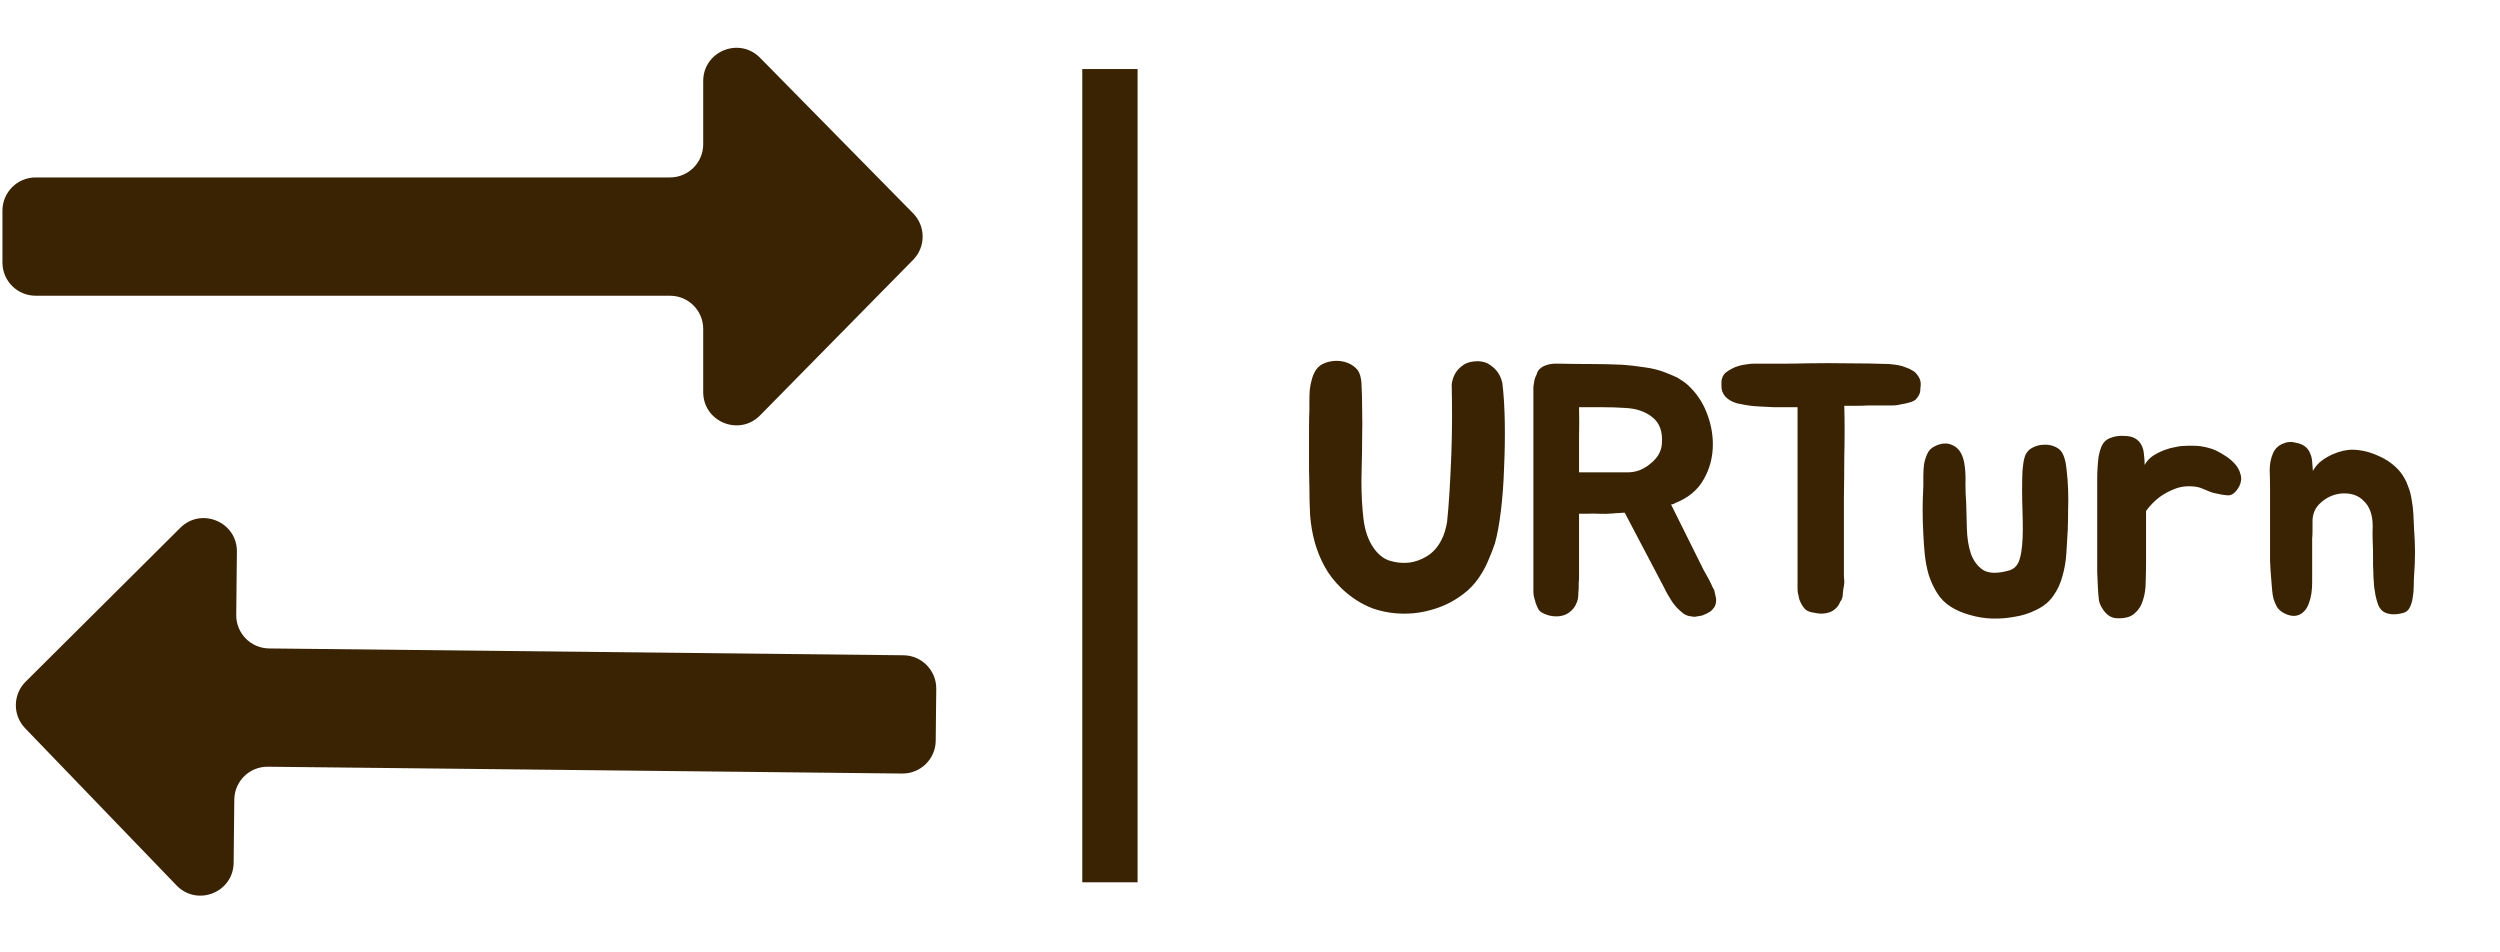
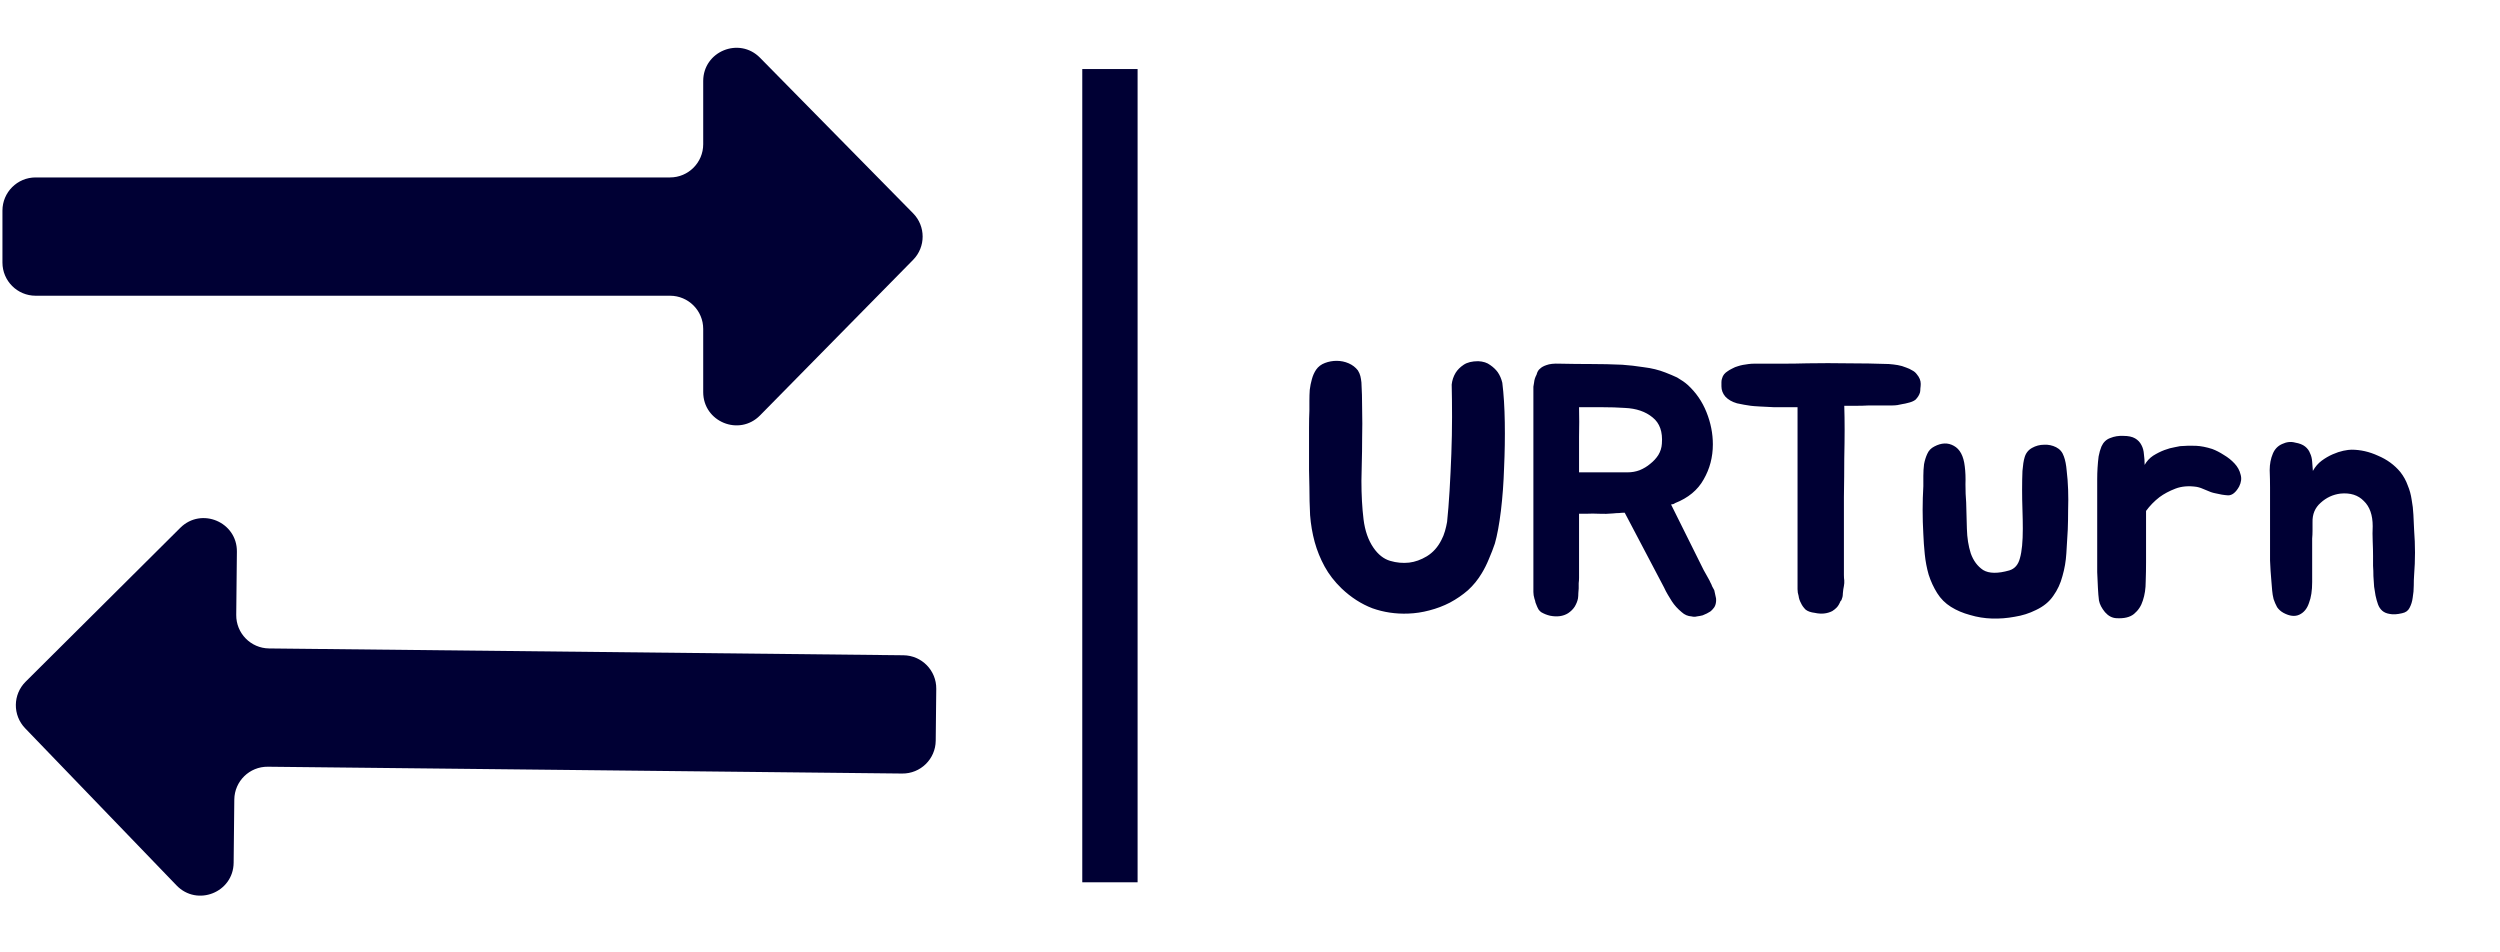
<svg xmlns="http://www.w3.org/2000/svg" width="226" height="86" viewBox="0 0 226 86" fill="none">
-   <path d="M63.57 13.04C63.57 14.697 62.227 16.04 60.57 16.04H3.221C1.564 16.04 0.221 17.383 0.221 19.04V23.734C0.221 25.39 1.564 26.734 3.221 26.734H60.57C62.227 26.734 63.57 28.077 63.57 29.734V35.448C63.57 38.133 66.825 39.466 68.708 37.552L82.545 23.491C83.694 22.324 83.694 20.45 82.545 19.283L68.708 5.222C66.825 3.308 63.57 4.641 63.57 7.326V13.04Z" fill="#3A2302" />
-   <path d="M21.181 72.28C21.198 70.623 22.555 69.294 24.212 69.312L81.558 69.928C83.215 69.946 84.572 68.618 84.589 66.961L84.638 62.268C84.656 60.611 83.327 59.253 81.67 59.236L24.324 58.619C22.667 58.602 21.338 57.244 21.356 55.587L21.415 49.873C21.444 47.189 18.202 45.821 16.299 47.714L2.316 61.626C1.155 62.781 1.135 64.654 2.272 65.834L15.961 80.043C17.824 81.976 21.093 80.678 21.121 77.994L21.181 72.28Z" fill="#3A2302" />
-   <line x1="100.338" y1="6.241" x2="100.338" y2="79.759" stroke="#3A2302" stroke-width="5" />
-   <path d="M135.809 34.604C135.937 35.628 136.011 36.823 136.033 38.188C136.054 39.532 136.033 40.897 135.969 42.284C135.926 43.649 135.83 44.951 135.681 46.188C135.531 47.404 135.35 48.385 135.137 49.132C134.987 49.58 134.806 50.049 134.593 50.54C134.401 51.009 134.187 51.436 133.953 51.82C133.611 52.396 133.195 52.908 132.705 53.356C132.214 53.783 131.67 54.156 131.073 54.476C130.497 54.775 129.878 55.009 129.217 55.18C128.577 55.351 127.937 55.447 127.297 55.468C126.166 55.511 125.089 55.351 124.065 54.988C123.062 54.604 122.134 54.007 121.281 53.196C120.641 52.577 120.129 51.916 119.745 51.212C119.361 50.508 119.062 49.772 118.849 49.004C118.635 48.215 118.497 47.404 118.433 46.572C118.39 45.74 118.369 44.887 118.369 44.012C118.369 43.607 118.358 43.105 118.337 42.508C118.337 41.889 118.337 41.26 118.337 40.62C118.337 39.959 118.337 39.319 118.337 38.7C118.337 38.081 118.347 37.559 118.369 37.132C118.369 36.855 118.369 36.556 118.369 36.236C118.369 35.895 118.379 35.564 118.401 35.244C118.443 34.903 118.507 34.583 118.593 34.284C118.678 33.964 118.806 33.676 118.977 33.42C119.169 33.143 119.435 32.94 119.777 32.812C120.118 32.684 120.47 32.62 120.833 32.62C121.217 32.62 121.579 32.695 121.921 32.844C122.262 32.993 122.539 33.207 122.753 33.484C122.859 33.655 122.934 33.825 122.977 33.996C123.019 34.167 123.051 34.359 123.073 34.572C123.115 35.276 123.137 36.076 123.137 36.972C123.158 37.868 123.158 38.743 123.137 39.596C123.137 40.428 123.126 41.196 123.105 41.9C123.083 42.604 123.073 43.127 123.073 43.468C123.073 44.748 123.137 45.911 123.265 46.956C123.393 47.98 123.691 48.833 124.161 49.516C124.587 50.135 125.089 50.529 125.665 50.7C126.241 50.871 126.817 50.924 127.393 50.86C127.926 50.796 128.459 50.604 128.993 50.284C129.547 49.943 129.985 49.452 130.305 48.812C130.433 48.577 130.539 48.311 130.625 48.012C130.71 47.713 130.774 47.436 130.817 47.18C130.902 46.369 130.977 45.431 131.041 44.364C131.105 43.276 131.158 42.167 131.201 41.036C131.243 39.905 131.265 38.796 131.265 37.708C131.265 36.62 131.254 35.639 131.233 34.764C131.275 34.38 131.393 34.028 131.585 33.708C131.755 33.431 132.001 33.185 132.321 32.972C132.641 32.759 133.078 32.652 133.633 32.652C134.081 32.673 134.443 32.791 134.721 33.004C134.998 33.196 135.222 33.409 135.393 33.644C135.585 33.921 135.723 34.241 135.809 34.604ZM155.13 54.092C155.151 54.305 155.13 54.508 155.066 54.7C155.023 54.828 154.959 54.935 154.874 55.02C154.81 55.105 154.725 55.191 154.618 55.276C154.426 55.404 154.191 55.521 153.914 55.628C153.743 55.671 153.573 55.703 153.402 55.724C153.253 55.767 153.093 55.767 152.922 55.724C152.581 55.703 152.282 55.575 152.026 55.34C151.663 55.041 151.365 54.711 151.13 54.348C151.023 54.177 150.906 53.985 150.778 53.772C150.65 53.559 150.533 53.335 150.426 53.1L146.874 46.348C146.703 46.348 146.533 46.359 146.362 46.38C146.191 46.38 146.021 46.391 145.85 46.412C145.402 46.455 144.975 46.465 144.57 46.444C144.186 46.423 143.781 46.423 143.354 46.444H142.746V52.236C142.746 52.407 142.735 52.567 142.714 52.716C142.714 52.865 142.714 53.025 142.714 53.196C142.714 53.303 142.703 53.441 142.682 53.612C142.682 53.783 142.671 53.943 142.65 54.092C142.607 54.327 142.511 54.572 142.362 54.828C142.213 55.063 142.01 55.265 141.754 55.436C141.306 55.713 140.762 55.788 140.122 55.66C139.845 55.596 139.578 55.489 139.322 55.34C139.237 55.276 139.162 55.201 139.098 55.116C139.034 55.009 138.981 54.903 138.938 54.796C138.895 54.689 138.853 54.583 138.81 54.476C138.789 54.348 138.757 54.231 138.714 54.124C138.65 53.911 138.618 53.708 138.618 53.516V35.34C138.618 35.212 138.618 35.084 138.618 34.956C138.639 34.807 138.661 34.679 138.682 34.572C138.703 34.337 138.778 34.103 138.906 33.868C138.97 33.612 139.077 33.431 139.226 33.324C139.354 33.196 139.546 33.089 139.802 33.004C140.079 32.897 140.474 32.855 140.986 32.876C141.946 32.897 142.895 32.908 143.834 32.908C144.773 32.908 145.711 32.929 146.65 32.972C147.269 33.015 147.919 33.089 148.602 33.196C149.306 33.281 149.957 33.441 150.554 33.676C150.938 33.825 151.29 33.975 151.61 34.124C152.015 34.359 152.335 34.583 152.57 34.796C153.317 35.479 153.882 36.3 154.266 37.26C154.65 38.22 154.842 39.191 154.842 40.172C154.842 41.324 154.565 42.38 154.01 43.34C153.477 44.3 152.613 45.015 151.418 45.484C151.375 45.527 151.311 45.559 151.226 45.58C151.162 45.58 151.109 45.591 151.066 45.612L154.01 51.532L154.298 52.044C154.341 52.129 154.394 52.225 154.458 52.332C154.522 52.439 154.575 52.545 154.618 52.652C154.682 52.759 154.735 52.876 154.778 53.004C154.842 53.132 154.906 53.249 154.97 53.356C155.034 53.655 155.087 53.9 155.13 54.092ZM147.13 42.7C147.514 42.7 147.877 42.636 148.218 42.508C148.581 42.359 148.901 42.167 149.178 41.932C149.477 41.697 149.722 41.431 149.914 41.132C150.106 40.812 150.213 40.471 150.234 40.108C150.319 39.041 150.042 38.252 149.402 37.74C148.762 37.207 147.919 36.919 146.874 36.876C146.255 36.833 145.573 36.812 144.826 36.812C144.101 36.812 143.407 36.812 142.746 36.812C142.767 37.687 142.767 38.583 142.746 39.5C142.746 40.396 142.746 41.463 142.746 42.7H147.13ZM173.282 33.836C173.517 34.113 173.634 34.401 173.634 34.7C173.634 34.828 173.623 34.967 173.602 35.116C173.602 35.244 173.591 35.361 173.57 35.468C173.506 35.703 173.367 35.927 173.154 36.14C172.983 36.268 172.749 36.364 172.45 36.428C172.301 36.471 172.151 36.503 172.002 36.524C171.853 36.545 171.693 36.577 171.522 36.62C171.373 36.641 171.223 36.652 171.074 36.652C170.925 36.652 170.765 36.652 170.594 36.652H168.962C168.578 36.673 168.194 36.684 167.81 36.684C167.447 36.684 167.085 36.684 166.722 36.684C166.743 37.345 166.754 38.06 166.754 38.828C166.754 39.575 166.743 40.449 166.722 41.452C166.722 42.455 166.711 43.617 166.69 44.94C166.69 46.263 166.69 47.799 166.69 49.548V51.98C166.69 52.193 166.701 52.353 166.722 52.46C166.722 52.545 166.722 52.631 166.722 52.716C166.722 52.78 166.711 52.865 166.69 52.972C166.647 53.164 166.615 53.388 166.594 53.644C166.594 53.751 166.583 53.857 166.562 53.964C166.541 54.049 166.509 54.145 166.466 54.252C166.381 54.337 166.338 54.401 166.338 54.444L166.242 54.636C166.135 54.849 165.933 55.052 165.634 55.244C165.165 55.479 164.642 55.532 164.066 55.404C163.703 55.361 163.426 55.265 163.234 55.116C163.042 54.924 162.903 54.732 162.818 54.54C162.69 54.305 162.615 54.081 162.594 53.868C162.53 53.676 162.498 53.473 162.498 53.26V36.812C162.37 36.812 162.103 36.812 161.698 36.812C161.293 36.812 160.855 36.812 160.386 36.812C159.938 36.791 159.511 36.769 159.106 36.748C158.701 36.727 158.423 36.705 158.274 36.684C158.146 36.663 157.943 36.631 157.666 36.588C157.41 36.545 157.197 36.503 157.026 36.46C156.578 36.332 156.226 36.129 155.97 35.852C155.735 35.575 155.618 35.265 155.618 34.924C155.618 34.796 155.618 34.668 155.618 34.54C155.618 34.412 155.639 34.295 155.682 34.188C155.746 33.932 155.917 33.719 156.194 33.548C156.279 33.484 156.407 33.409 156.578 33.324C156.77 33.217 156.951 33.143 157.122 33.1C157.378 33.015 157.698 32.951 158.082 32.908C158.253 32.887 158.423 32.876 158.594 32.876C158.765 32.876 158.946 32.876 159.138 32.876C159.885 32.876 160.589 32.876 161.25 32.876C161.933 32.876 162.647 32.865 163.394 32.844C164.631 32.823 165.858 32.823 167.074 32.844C168.311 32.844 169.538 32.865 170.754 32.908C171.031 32.929 171.298 32.961 171.554 33.004C171.81 33.047 172.066 33.121 172.322 33.228C172.514 33.292 172.695 33.377 172.866 33.484C173.037 33.569 173.175 33.687 173.282 33.836ZM186.926 47.884C186.883 48.588 186.841 49.303 186.798 50.028C186.755 50.732 186.638 51.415 186.446 52.076C186.275 52.737 185.998 53.335 185.614 53.868C185.251 54.401 184.729 54.828 184.046 55.148C183.449 55.447 182.809 55.649 182.126 55.756C181.443 55.884 180.761 55.937 180.078 55.916C179.395 55.895 178.734 55.788 178.094 55.596C177.454 55.425 176.878 55.18 176.366 54.86C175.854 54.54 175.438 54.124 175.118 53.612C174.798 53.1 174.542 52.545 174.35 51.948C174.179 51.351 174.062 50.732 173.998 50.092C173.934 49.452 173.891 48.855 173.87 48.3C173.785 46.828 173.785 45.377 173.87 43.948C173.87 43.671 173.87 43.361 173.87 43.02C173.87 42.657 173.891 42.305 173.934 41.964C173.998 41.623 174.094 41.313 174.222 41.036C174.35 40.737 174.563 40.513 174.862 40.364C175.502 40.023 176.089 40.001 176.622 40.3C177.177 40.599 177.507 41.217 177.614 42.156C177.678 42.647 177.699 43.191 177.678 43.788C177.678 44.385 177.699 44.929 177.742 45.42C177.763 46.145 177.785 46.935 177.806 47.788C177.827 48.62 177.945 49.367 178.158 50.028C178.393 50.689 178.766 51.191 179.278 51.532C179.811 51.852 180.601 51.863 181.646 51.564C182.137 51.415 182.457 51.041 182.606 50.444C182.777 49.847 182.862 48.961 182.862 47.788C182.862 47.276 182.851 46.711 182.83 46.092C182.809 45.473 182.798 44.865 182.798 44.268C182.798 43.649 182.809 43.084 182.83 42.572C182.873 42.039 182.937 41.633 183.022 41.356C183.129 40.972 183.353 40.684 183.694 40.492C184.035 40.3 184.398 40.204 184.782 40.204C185.166 40.183 185.529 40.257 185.87 40.428C186.211 40.599 186.446 40.876 186.574 41.26C186.702 41.601 186.787 42.039 186.83 42.572C186.894 43.084 186.937 43.649 186.958 44.268C186.979 44.865 186.979 45.484 186.958 46.124C186.958 46.743 186.947 47.329 186.926 47.884ZM189.587 44.172C189.587 43.916 189.587 43.628 189.587 43.308C189.587 42.967 189.598 42.625 189.619 42.284C189.641 41.921 189.673 41.58 189.715 41.26C189.779 40.919 189.865 40.62 189.971 40.364C190.142 39.98 190.409 39.724 190.771 39.596C191.134 39.447 191.529 39.383 191.955 39.404C192.403 39.404 192.755 39.479 193.011 39.628C193.267 39.777 193.459 39.98 193.587 40.236C193.715 40.471 193.79 40.748 193.811 41.068C193.854 41.367 193.875 41.687 193.875 42.028C194.067 41.687 194.323 41.409 194.643 41.196C194.985 40.983 195.326 40.812 195.667 40.684C196.009 40.556 196.318 40.471 196.595 40.428C196.873 40.364 197.033 40.332 197.075 40.332C197.609 40.289 198.089 40.279 198.515 40.3C198.963 40.321 199.454 40.417 199.987 40.588C200.329 40.716 200.681 40.897 201.043 41.132C201.406 41.345 201.726 41.601 202.003 41.9C202.281 42.199 202.462 42.529 202.547 42.892C202.654 43.233 202.611 43.596 202.419 43.98C202.121 44.513 201.79 44.78 201.427 44.78C201.065 44.759 200.67 44.695 200.243 44.588C200.009 44.545 199.731 44.449 199.411 44.3C199.091 44.151 198.814 44.055 198.579 44.012C197.854 43.905 197.214 43.959 196.659 44.172C196.105 44.385 195.625 44.641 195.219 44.94C194.75 45.303 194.345 45.719 194.003 46.188V50.796C194.003 51.372 193.993 51.969 193.971 52.588C193.971 53.207 193.886 53.772 193.715 54.284C193.566 54.775 193.299 55.18 192.915 55.5C192.553 55.799 192.019 55.927 191.315 55.884C190.931 55.863 190.59 55.681 190.291 55.34C189.993 54.977 189.811 54.625 189.747 54.284C189.705 53.964 189.673 53.58 189.651 53.132C189.63 52.684 189.609 52.215 189.587 51.724C189.587 51.233 189.587 50.743 189.587 50.252C189.587 49.74 189.587 49.271 189.587 48.844V44.172ZM205.212 44.076C205.212 43.585 205.202 43.063 205.18 42.508C205.18 41.953 205.276 41.452 205.468 41.004C205.639 40.599 205.916 40.311 206.3 40.14C206.706 39.948 207.1 39.905 207.484 40.012C207.868 40.076 208.167 40.193 208.38 40.364C208.594 40.535 208.743 40.737 208.828 40.972C208.935 41.185 208.999 41.441 209.02 41.74C209.042 42.017 209.063 42.295 209.084 42.572C209.298 42.188 209.564 41.879 209.884 41.644C210.204 41.409 210.535 41.217 210.876 41.068C211.218 40.919 211.538 40.812 211.836 40.748C212.156 40.684 212.402 40.652 212.572 40.652C213.383 40.652 214.183 40.833 214.972 41.196C215.783 41.537 216.455 42.028 216.988 42.668C217.287 43.052 217.511 43.457 217.66 43.884C217.831 44.289 217.948 44.716 218.012 45.164C218.098 45.612 218.151 46.071 218.172 46.54C218.194 46.988 218.215 47.447 218.236 47.916C218.343 49.281 218.343 50.636 218.236 51.98C218.215 52.257 218.204 52.577 218.204 52.94C218.204 53.303 218.172 53.665 218.108 54.028C218.066 54.369 217.97 54.679 217.82 54.956C217.692 55.212 217.468 55.372 217.148 55.436C216.7 55.543 216.327 55.564 216.028 55.5C215.751 55.457 215.527 55.361 215.356 55.212C215.186 55.063 215.058 54.871 214.972 54.636C214.887 54.401 214.812 54.135 214.748 53.836C214.706 53.601 214.663 53.335 214.62 53.036C214.599 52.716 214.578 52.396 214.556 52.076C214.556 51.756 214.546 51.447 214.524 51.148C214.524 50.828 214.524 50.54 214.524 50.284C214.524 49.879 214.514 49.431 214.492 48.94C214.471 48.449 214.471 47.991 214.492 47.564C214.492 46.561 214.226 45.804 213.692 45.292C213.18 44.759 212.476 44.535 211.58 44.62C210.898 44.705 210.3 44.983 209.788 45.452C209.276 45.9 209.031 46.487 209.052 47.212C209.052 47.489 209.052 47.745 209.052 47.98C209.052 48.215 209.042 48.449 209.02 48.684C209.02 48.919 209.02 49.175 209.02 49.452C209.02 49.729 209.02 50.039 209.02 50.38C209.02 51.084 209.02 51.831 209.02 52.62C209.02 53.388 208.924 54.017 208.732 54.508C208.562 55.02 208.274 55.372 207.868 55.564C207.463 55.756 206.983 55.703 206.428 55.404C206.194 55.276 206.002 55.105 205.852 54.892C205.724 54.657 205.618 54.412 205.532 54.156C205.468 53.9 205.426 53.644 205.404 53.388C205.383 53.111 205.362 52.855 205.34 52.62C205.276 51.916 205.234 51.265 205.212 50.668C205.212 50.049 205.212 49.388 205.212 48.684V44.076Z" fill="#3A2302" />
+   <path d="M63.57 13.04C63.57 14.697 62.227 16.04 60.57 16.04H3.221C1.564 16.04 0.221 17.383 0.221 19.04V23.734C0.221 25.39 1.564 26.734 3.221 26.734H60.57C62.227 26.734 63.57 28.077 63.57 29.734V35.448C63.57 38.133 66.825 39.466 68.708 37.552L82.545 23.491C83.694 22.324 83.694 20.45 82.545 19.283L68.708 5.222C66.825 3.308 63.57 4.641 63.57 7.326V13.04Z" fill="#000034" />
+   <path d="M21.181 72.28C21.198 70.623 22.555 69.294 24.212 69.312L81.558 69.928C83.215 69.946 84.572 68.618 84.589 66.961L84.638 62.268C84.656 60.611 83.327 59.253 81.67 59.236L24.324 58.619C22.667 58.602 21.338 57.244 21.356 55.587L21.415 49.873C21.444 47.189 18.202 45.821 16.299 47.714L2.316 61.626C1.155 62.781 1.135 64.654 2.272 65.834L15.961 80.043C17.824 81.976 21.093 80.678 21.121 77.994L21.181 72.28Z" fill="#000034" />
+   <line x1="100.338" y1="6.241" x2="100.338" y2="79.759" stroke="#000034" stroke-width="5" />
+   <path d="M135.809 34.604C135.937 35.628 136.011 36.823 136.033 38.188C136.054 39.532 136.033 40.897 135.969 42.284C135.926 43.649 135.83 44.951 135.681 46.188C135.531 47.404 135.35 48.385 135.137 49.132C134.987 49.58 134.806 50.049 134.593 50.54C134.401 51.009 134.187 51.436 133.953 51.82C133.611 52.396 133.195 52.908 132.705 53.356C132.214 53.783 131.67 54.156 131.073 54.476C130.497 54.775 129.878 55.009 129.217 55.18C128.577 55.351 127.937 55.447 127.297 55.468C126.166 55.511 125.089 55.351 124.065 54.988C123.062 54.604 122.134 54.007 121.281 53.196C120.641 52.577 120.129 51.916 119.745 51.212C119.361 50.508 119.062 49.772 118.849 49.004C118.635 48.215 118.497 47.404 118.433 46.572C118.39 45.74 118.369 44.887 118.369 44.012C118.369 43.607 118.358 43.105 118.337 42.508C118.337 41.889 118.337 41.26 118.337 40.62C118.337 39.959 118.337 39.319 118.337 38.7C118.337 38.081 118.347 37.559 118.369 37.132C118.369 36.855 118.369 36.556 118.369 36.236C118.369 35.895 118.379 35.564 118.401 35.244C118.443 34.903 118.507 34.583 118.593 34.284C118.678 33.964 118.806 33.676 118.977 33.42C119.169 33.143 119.435 32.94 119.777 32.812C120.118 32.684 120.47 32.62 120.833 32.62C121.217 32.62 121.579 32.695 121.921 32.844C122.262 32.993 122.539 33.207 122.753 33.484C122.859 33.655 122.934 33.825 122.977 33.996C123.019 34.167 123.051 34.359 123.073 34.572C123.115 35.276 123.137 36.076 123.137 36.972C123.158 37.868 123.158 38.743 123.137 39.596C123.137 40.428 123.126 41.196 123.105 41.9C123.083 42.604 123.073 43.127 123.073 43.468C123.073 44.748 123.137 45.911 123.265 46.956C123.393 47.98 123.691 48.833 124.161 49.516C124.587 50.135 125.089 50.529 125.665 50.7C126.241 50.871 126.817 50.924 127.393 50.86C127.926 50.796 128.459 50.604 128.993 50.284C129.547 49.943 129.985 49.452 130.305 48.812C130.433 48.577 130.539 48.311 130.625 48.012C130.71 47.713 130.774 47.436 130.817 47.18C130.902 46.369 130.977 45.431 131.041 44.364C131.105 43.276 131.158 42.167 131.201 41.036C131.243 39.905 131.265 38.796 131.265 37.708C131.265 36.62 131.254 35.639 131.233 34.764C131.275 34.38 131.393 34.028 131.585 33.708C131.755 33.431 132.001 33.185 132.321 32.972C132.641 32.759 133.078 32.652 133.633 32.652C134.081 32.673 134.443 32.791 134.721 33.004C134.998 33.196 135.222 33.409 135.393 33.644C135.585 33.921 135.723 34.241 135.809 34.604ZM155.13 54.092C155.151 54.305 155.13 54.508 155.066 54.7C155.023 54.828 154.959 54.935 154.874 55.02C154.81 55.105 154.725 55.191 154.618 55.276C154.426 55.404 154.191 55.521 153.914 55.628C153.743 55.671 153.573 55.703 153.402 55.724C153.253 55.767 153.093 55.767 152.922 55.724C152.581 55.703 152.282 55.575 152.026 55.34C151.663 55.041 151.365 54.711 151.13 54.348C151.023 54.177 150.906 53.985 150.778 53.772C150.65 53.559 150.533 53.335 150.426 53.1L146.874 46.348C146.703 46.348 146.533 46.359 146.362 46.38C146.191 46.38 146.021 46.391 145.85 46.412C145.402 46.455 144.975 46.465 144.57 46.444C144.186 46.423 143.781 46.423 143.354 46.444H142.746V52.236C142.746 52.407 142.735 52.567 142.714 52.716C142.714 52.865 142.714 53.025 142.714 53.196C142.714 53.303 142.703 53.441 142.682 53.612C142.682 53.783 142.671 53.943 142.65 54.092C142.607 54.327 142.511 54.572 142.362 54.828C142.213 55.063 142.01 55.265 141.754 55.436C141.306 55.713 140.762 55.788 140.122 55.66C139.845 55.596 139.578 55.489 139.322 55.34C139.237 55.276 139.162 55.201 139.098 55.116C139.034 55.009 138.981 54.903 138.938 54.796C138.895 54.689 138.853 54.583 138.81 54.476C138.789 54.348 138.757 54.231 138.714 54.124C138.65 53.911 138.618 53.708 138.618 53.516V35.34C138.618 35.212 138.618 35.084 138.618 34.956C138.639 34.807 138.661 34.679 138.682 34.572C138.703 34.337 138.778 34.103 138.906 33.868C138.97 33.612 139.077 33.431 139.226 33.324C139.354 33.196 139.546 33.089 139.802 33.004C140.079 32.897 140.474 32.855 140.986 32.876C141.946 32.897 142.895 32.908 143.834 32.908C144.773 32.908 145.711 32.929 146.65 32.972C147.269 33.015 147.919 33.089 148.602 33.196C149.306 33.281 149.957 33.441 150.554 33.676C150.938 33.825 151.29 33.975 151.61 34.124C152.015 34.359 152.335 34.583 152.57 34.796C153.317 35.479 153.882 36.3 154.266 37.26C154.65 38.22 154.842 39.191 154.842 40.172C154.842 41.324 154.565 42.38 154.01 43.34C153.477 44.3 152.613 45.015 151.418 45.484C151.375 45.527 151.311 45.559 151.226 45.58C151.162 45.58 151.109 45.591 151.066 45.612L154.01 51.532L154.298 52.044C154.341 52.129 154.394 52.225 154.458 52.332C154.522 52.439 154.575 52.545 154.618 52.652C154.682 52.759 154.735 52.876 154.778 53.004C154.842 53.132 154.906 53.249 154.97 53.356C155.034 53.655 155.087 53.9 155.13 54.092ZM147.13 42.7C147.514 42.7 147.877 42.636 148.218 42.508C148.581 42.359 148.901 42.167 149.178 41.932C149.477 41.697 149.722 41.431 149.914 41.132C150.106 40.812 150.213 40.471 150.234 40.108C150.319 39.041 150.042 38.252 149.402 37.74C148.762 37.207 147.919 36.919 146.874 36.876C146.255 36.833 145.573 36.812 144.826 36.812C144.101 36.812 143.407 36.812 142.746 36.812C142.767 37.687 142.767 38.583 142.746 39.5C142.746 40.396 142.746 41.463 142.746 42.7H147.13ZM173.282 33.836C173.517 34.113 173.634 34.401 173.634 34.7C173.634 34.828 173.623 34.967 173.602 35.116C173.602 35.244 173.591 35.361 173.57 35.468C173.506 35.703 173.367 35.927 173.154 36.14C172.983 36.268 172.749 36.364 172.45 36.428C172.301 36.471 172.151 36.503 172.002 36.524C171.853 36.545 171.693 36.577 171.522 36.62C171.373 36.641 171.223 36.652 171.074 36.652C170.925 36.652 170.765 36.652 170.594 36.652H168.962C168.578 36.673 168.194 36.684 167.81 36.684C167.447 36.684 167.085 36.684 166.722 36.684C166.743 37.345 166.754 38.06 166.754 38.828C166.754 39.575 166.743 40.449 166.722 41.452C166.722 42.455 166.711 43.617 166.69 44.94C166.69 46.263 166.69 47.799 166.69 49.548V51.98C166.69 52.193 166.701 52.353 166.722 52.46C166.722 52.545 166.722 52.631 166.722 52.716C166.722 52.78 166.711 52.865 166.69 52.972C166.647 53.164 166.615 53.388 166.594 53.644C166.594 53.751 166.583 53.857 166.562 53.964C166.541 54.049 166.509 54.145 166.466 54.252C166.381 54.337 166.338 54.401 166.338 54.444L166.242 54.636C166.135 54.849 165.933 55.052 165.634 55.244C165.165 55.479 164.642 55.532 164.066 55.404C163.703 55.361 163.426 55.265 163.234 55.116C163.042 54.924 162.903 54.732 162.818 54.54C162.69 54.305 162.615 54.081 162.594 53.868C162.53 53.676 162.498 53.473 162.498 53.26V36.812C162.37 36.812 162.103 36.812 161.698 36.812C161.293 36.812 160.855 36.812 160.386 36.812C159.938 36.791 159.511 36.769 159.106 36.748C158.701 36.727 158.423 36.705 158.274 36.684C158.146 36.663 157.943 36.631 157.666 36.588C157.41 36.545 157.197 36.503 157.026 36.46C156.578 36.332 156.226 36.129 155.97 35.852C155.735 35.575 155.618 35.265 155.618 34.924C155.618 34.796 155.618 34.668 155.618 34.54C155.618 34.412 155.639 34.295 155.682 34.188C155.746 33.932 155.917 33.719 156.194 33.548C156.279 33.484 156.407 33.409 156.578 33.324C156.77 33.217 156.951 33.143 157.122 33.1C157.378 33.015 157.698 32.951 158.082 32.908C158.253 32.887 158.423 32.876 158.594 32.876C158.765 32.876 158.946 32.876 159.138 32.876C159.885 32.876 160.589 32.876 161.25 32.876C161.933 32.876 162.647 32.865 163.394 32.844C164.631 32.823 165.858 32.823 167.074 32.844C168.311 32.844 169.538 32.865 170.754 32.908C171.031 32.929 171.298 32.961 171.554 33.004C171.81 33.047 172.066 33.121 172.322 33.228C172.514 33.292 172.695 33.377 172.866 33.484C173.037 33.569 173.175 33.687 173.282 33.836ZM186.926 47.884C186.883 48.588 186.841 49.303 186.798 50.028C186.755 50.732 186.638 51.415 186.446 52.076C186.275 52.737 185.998 53.335 185.614 53.868C185.251 54.401 184.729 54.828 184.046 55.148C183.449 55.447 182.809 55.649 182.126 55.756C181.443 55.884 180.761 55.937 180.078 55.916C179.395 55.895 178.734 55.788 178.094 55.596C177.454 55.425 176.878 55.18 176.366 54.86C175.854 54.54 175.438 54.124 175.118 53.612C174.798 53.1 174.542 52.545 174.35 51.948C174.179 51.351 174.062 50.732 173.998 50.092C173.934 49.452 173.891 48.855 173.87 48.3C173.785 46.828 173.785 45.377 173.87 43.948C173.87 43.671 173.87 43.361 173.87 43.02C173.87 42.657 173.891 42.305 173.934 41.964C173.998 41.623 174.094 41.313 174.222 41.036C174.35 40.737 174.563 40.513 174.862 40.364C175.502 40.023 176.089 40.001 176.622 40.3C177.177 40.599 177.507 41.217 177.614 42.156C177.678 42.647 177.699 43.191 177.678 43.788C177.678 44.385 177.699 44.929 177.742 45.42C177.763 46.145 177.785 46.935 177.806 47.788C177.827 48.62 177.945 49.367 178.158 50.028C178.393 50.689 178.766 51.191 179.278 51.532C179.811 51.852 180.601 51.863 181.646 51.564C182.137 51.415 182.457 51.041 182.606 50.444C182.777 49.847 182.862 48.961 182.862 47.788C182.862 47.276 182.851 46.711 182.83 46.092C182.809 45.473 182.798 44.865 182.798 44.268C182.798 43.649 182.809 43.084 182.83 42.572C182.873 42.039 182.937 41.633 183.022 41.356C183.129 40.972 183.353 40.684 183.694 40.492C184.035 40.3 184.398 40.204 184.782 40.204C185.166 40.183 185.529 40.257 185.87 40.428C186.211 40.599 186.446 40.876 186.574 41.26C186.702 41.601 186.787 42.039 186.83 42.572C186.894 43.084 186.937 43.649 186.958 44.268C186.979 44.865 186.979 45.484 186.958 46.124C186.958 46.743 186.947 47.329 186.926 47.884ZM189.587 44.172C189.587 43.916 189.587 43.628 189.587 43.308C189.587 42.967 189.598 42.625 189.619 42.284C189.641 41.921 189.673 41.58 189.715 41.26C189.779 40.919 189.865 40.62 189.971 40.364C190.142 39.98 190.409 39.724 190.771 39.596C191.134 39.447 191.529 39.383 191.955 39.404C192.403 39.404 192.755 39.479 193.011 39.628C193.267 39.777 193.459 39.98 193.587 40.236C193.715 40.471 193.79 40.748 193.811 41.068C193.854 41.367 193.875 41.687 193.875 42.028C194.067 41.687 194.323 41.409 194.643 41.196C194.985 40.983 195.326 40.812 195.667 40.684C196.009 40.556 196.318 40.471 196.595 40.428C196.873 40.364 197.033 40.332 197.075 40.332C197.609 40.289 198.089 40.279 198.515 40.3C198.963 40.321 199.454 40.417 199.987 40.588C200.329 40.716 200.681 40.897 201.043 41.132C201.406 41.345 201.726 41.601 202.003 41.9C202.281 42.199 202.462 42.529 202.547 42.892C202.654 43.233 202.611 43.596 202.419 43.98C202.121 44.513 201.79 44.78 201.427 44.78C201.065 44.759 200.67 44.695 200.243 44.588C200.009 44.545 199.731 44.449 199.411 44.3C199.091 44.151 198.814 44.055 198.579 44.012C197.854 43.905 197.214 43.959 196.659 44.172C196.105 44.385 195.625 44.641 195.219 44.94C194.75 45.303 194.345 45.719 194.003 46.188V50.796C194.003 51.372 193.993 51.969 193.971 52.588C193.971 53.207 193.886 53.772 193.715 54.284C193.566 54.775 193.299 55.18 192.915 55.5C192.553 55.799 192.019 55.927 191.315 55.884C190.931 55.863 190.59 55.681 190.291 55.34C189.993 54.977 189.811 54.625 189.747 54.284C189.705 53.964 189.673 53.58 189.651 53.132C189.63 52.684 189.609 52.215 189.587 51.724C189.587 51.233 189.587 50.743 189.587 50.252C189.587 49.74 189.587 49.271 189.587 48.844V44.172ZM205.212 44.076C205.212 43.585 205.202 43.063 205.18 42.508C205.18 41.953 205.276 41.452 205.468 41.004C205.639 40.599 205.916 40.311 206.3 40.14C206.706 39.948 207.1 39.905 207.484 40.012C207.868 40.076 208.167 40.193 208.38 40.364C208.594 40.535 208.743 40.737 208.828 40.972C208.935 41.185 208.999 41.441 209.02 41.74C209.042 42.017 209.063 42.295 209.084 42.572C209.298 42.188 209.564 41.879 209.884 41.644C210.204 41.409 210.535 41.217 210.876 41.068C211.218 40.919 211.538 40.812 211.836 40.748C212.156 40.684 212.402 40.652 212.572 40.652C213.383 40.652 214.183 40.833 214.972 41.196C215.783 41.537 216.455 42.028 216.988 42.668C217.287 43.052 217.511 43.457 217.66 43.884C217.831 44.289 217.948 44.716 218.012 45.164C218.098 45.612 218.151 46.071 218.172 46.54C218.194 46.988 218.215 47.447 218.236 47.916C218.343 49.281 218.343 50.636 218.236 51.98C218.215 52.257 218.204 52.577 218.204 52.94C218.204 53.303 218.172 53.665 218.108 54.028C218.066 54.369 217.97 54.679 217.82 54.956C217.692 55.212 217.468 55.372 217.148 55.436C216.7 55.543 216.327 55.564 216.028 55.5C215.751 55.457 215.527 55.361 215.356 55.212C215.186 55.063 215.058 54.871 214.972 54.636C214.887 54.401 214.812 54.135 214.748 53.836C214.706 53.601 214.663 53.335 214.62 53.036C214.599 52.716 214.578 52.396 214.556 52.076C214.556 51.756 214.546 51.447 214.524 51.148C214.524 50.828 214.524 50.54 214.524 50.284C214.524 49.879 214.514 49.431 214.492 48.94C214.471 48.449 214.471 47.991 214.492 47.564C214.492 46.561 214.226 45.804 213.692 45.292C213.18 44.759 212.476 44.535 211.58 44.62C210.898 44.705 210.3 44.983 209.788 45.452C209.276 45.9 209.031 46.487 209.052 47.212C209.052 47.489 209.052 47.745 209.052 47.98C209.052 48.215 209.042 48.449 209.02 48.684C209.02 48.919 209.02 49.175 209.02 49.452C209.02 49.729 209.02 50.039 209.02 50.38C209.02 51.084 209.02 51.831 209.02 52.62C209.02 53.388 208.924 54.017 208.732 54.508C208.562 55.02 208.274 55.372 207.868 55.564C207.463 55.756 206.983 55.703 206.428 55.404C206.194 55.276 206.002 55.105 205.852 54.892C205.724 54.657 205.618 54.412 205.532 54.156C205.468 53.9 205.426 53.644 205.404 53.388C205.383 53.111 205.362 52.855 205.34 52.62C205.276 51.916 205.234 51.265 205.212 50.668C205.212 50.049 205.212 49.388 205.212 48.684V44.076Z" fill="#000034" />
</svg>
